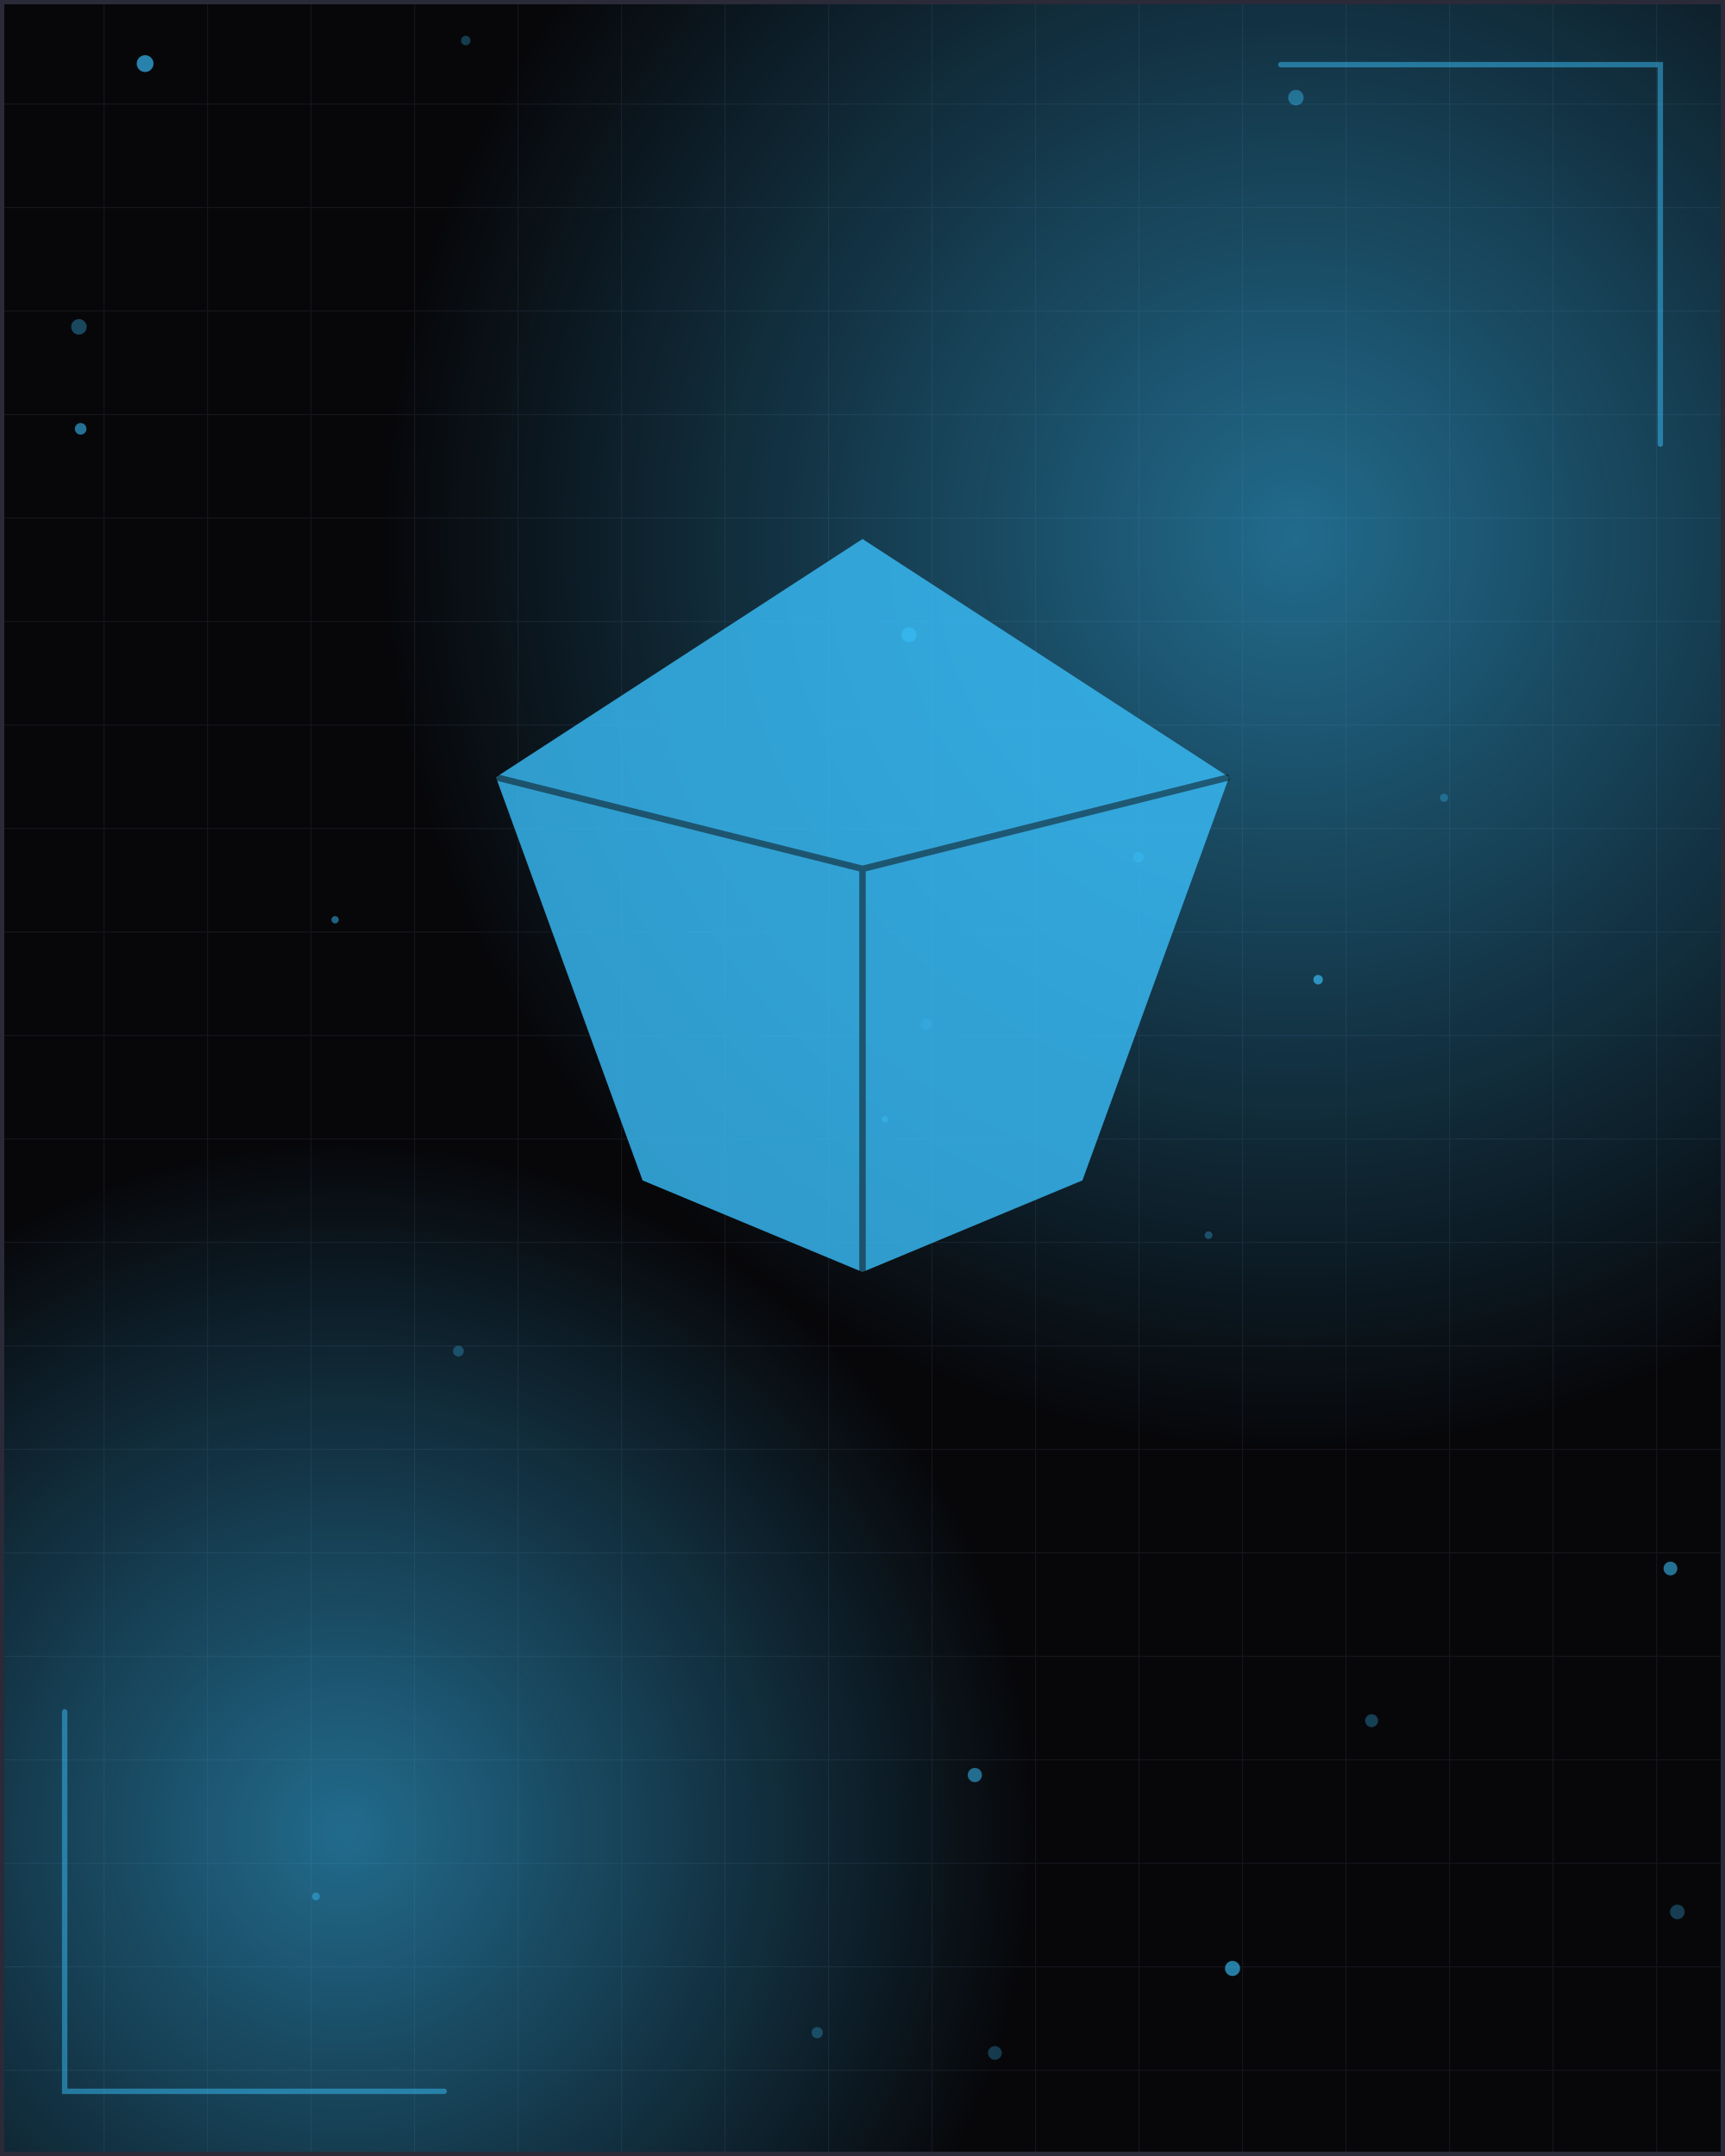
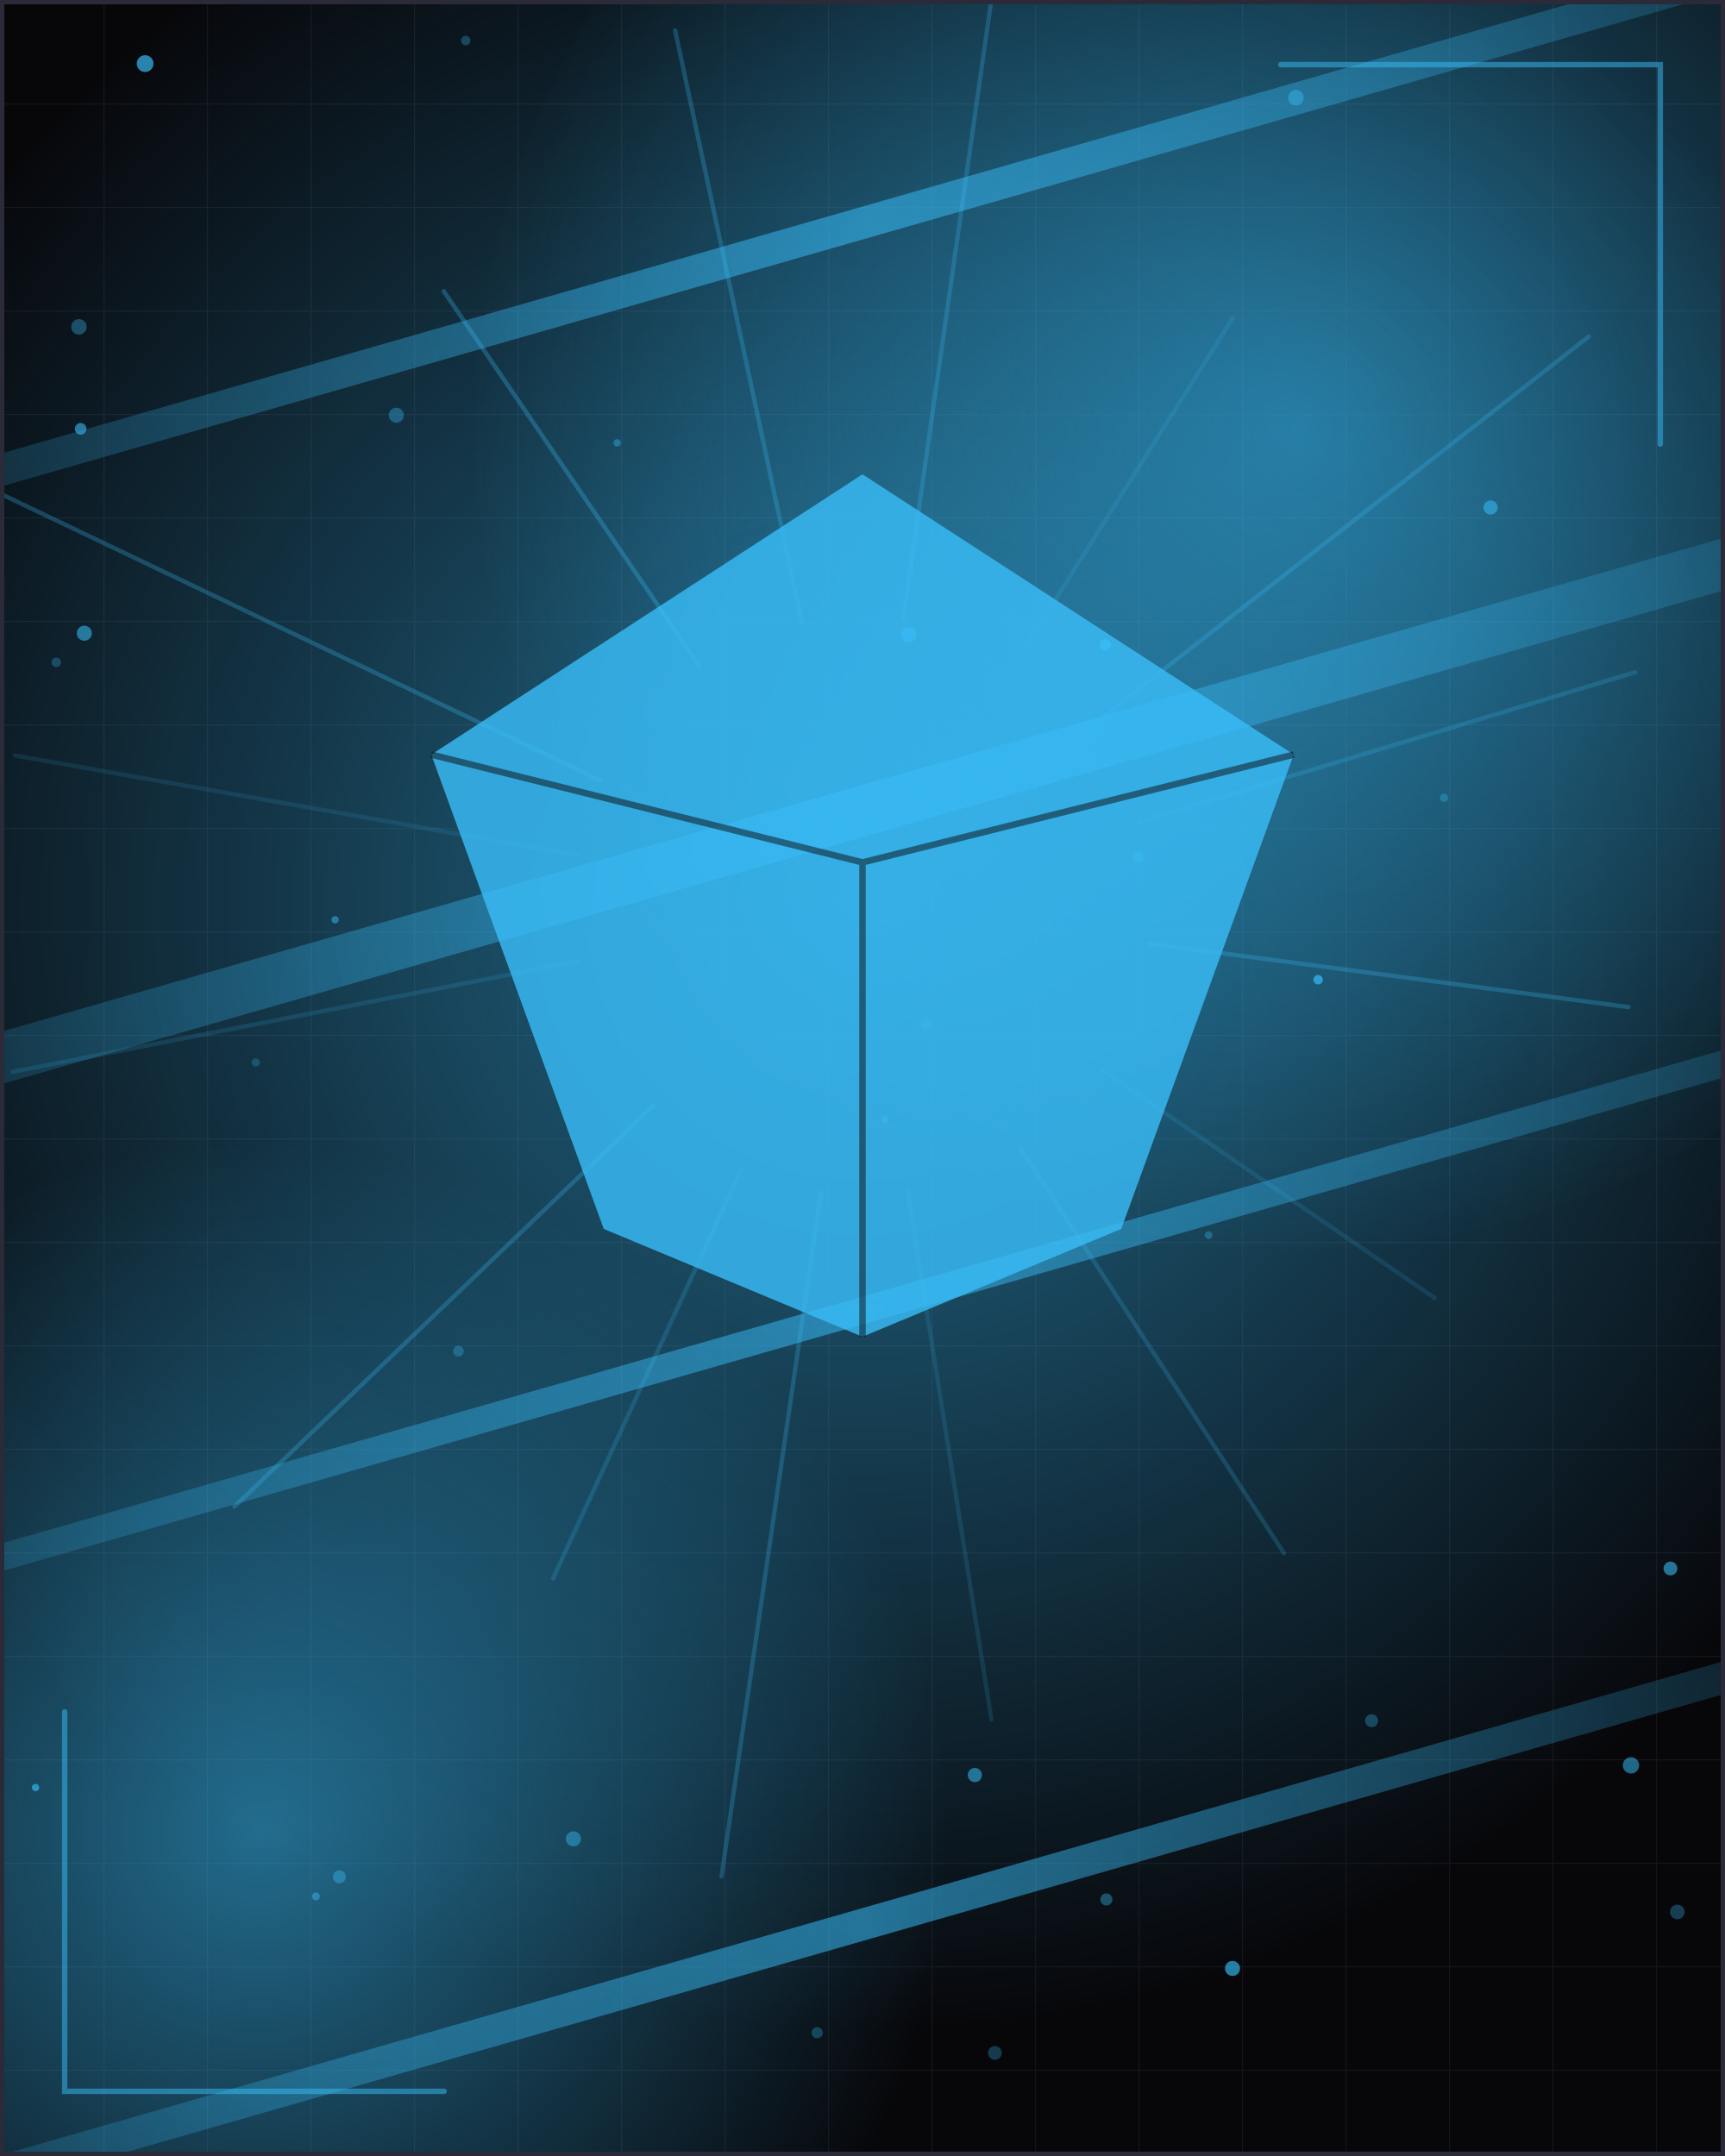
<svg xmlns="http://www.w3.org/2000/svg" width="800" height="1000" viewBox="0 0 800 1000">
  <rect width="800" height="1000" fill="#07070a" />
  <defs>
    <pattern id="grid" width="48" height="48" patternUnits="userSpaceOnUse">
      <path d="M 48 0 L 0 0 0 48" fill="none" stroke="#2a2a38" stroke-width="1" opacity="0.35" />
    </pattern>
  </defs>
  <rect width="800" height="1000" fill="url(#grid)" />
  <defs>
+     <linearGradient id="slash33" x1="0" y1="0" x2="1" y2="0">
+       <stop offset="0%" stop-color="#38bdf8" stop-opacity="0" />
+       <stop offset="50%" stop-color="#38bdf8" stop-opacity="0.55" />
+       <stop offset="100%" stop-color="#38bdf8" stop-opacity="0" />
+     </linearGradient>
+   </defs>
+   <g>
+     <rect x="-200" y="95.8" width="1200.0" height="14.7" fill="url(#slash33)" transform="rotate(-16 400 95.8)" />
+     <rect x="-200" y="364.0" width="1200.0" height="23.4" fill="url(#slash33)" transform="rotate(-16 400 364.0)" />
+     <rect x="-200" y="601.4" width="1200.0" height="12.4" fill="url(#slash33)" transform="rotate(-16 400 601.4)" />
+     <rect x="-200" y="885.0" width="1200.0" height="14.7" fill="url(#slash33)" transform="rotate(-16 400 885.0)" />
+   </g>
+   <defs>
+     <radialGradient id="glow0" cx="50%" cy="50%" r="50%">
+       <stop offset="0%" stop-color="#38bdf8" stop-opacity="0.55" />
+       <stop offset="100%" stop-color="#38bdf8" stop-opacity="0" />
+     </radialGradient>
+   </defs>
+   <circle cx="400" cy="420" r="520" fill="url(#glow0)" />
+   <defs>
    <radialGradient id="glow1" cx="50%" cy="50%" r="50%">
      <stop offset="0%" stop-color="#38bdf8" stop-opacity="0.55" />
      <stop offset="100%" stop-color="#38bdf8" stop-opacity="0" />
    </radialGradient>
  </defs>
-   <circle cx="600" cy="250" r="420" fill="url(#glow1)" />
+   <circle cx="600" cy="200" r="380" fill="url(#glow1)" />
  <defs>
    <radialGradient id="glow2" cx="50%" cy="50%" r="50%">
      <stop offset="0%" stop-color="#38bdf8" stop-opacity="0.55" />
      <stop offset="100%" stop-color="#38bdf8" stop-opacity="0" />
    </radialGradient>
  </defs>
-   <circle cx="160" cy="850" r="320" fill="url(#glow2)" />
+   <circle cx="120" cy="850" r="320" fill="url(#glow2)" />
+   <g opacity="0.4" stroke="#38bdf8" stroke-width="2" stroke-linecap="round">
+     <line x1="533.2" y1="437.7" x2="755.2" y2="467.1" opacity="0.65" />
+     <line x1="510.8" y1="496.0" x2="665.3" y2="602.0" opacity="0.33" />
+     <line x1="473.3" y1="532.7" x2="595.4" y2="720.3" opacity="0.49" />
+     <line x1="421.0" y1="552.7" x2="459.8" y2="797.6" opacity="0.34" />
+     <line x1="380.7" y1="553.0" x2="334.6" y2="870.3" opacity="0.60" />
+     <line x1="343.9" y1="542.1" x2="256.5" y2="732.1" opacity="0.46" />
+     <line x1="302.9" y1="512.9" x2="108.7" y2="698.8" opacity="0.65" />
+     <line x1="268.1" y1="445.8" x2="6.0" y2="497.1" opacity="0.36" />
+     <line x1="267.7" y1="396.6" x2="6.9" y2="350.4" opacity="0.30" />
+     <line x1="278.7" y1="362.1" x2="-13.2" y2="222.6" opacity="0.69" />
+     <line x1="324.3" y1="308.9" x2="205.8" y2="135.1" opacity="0.73" />
+     <line x1="371.9" y1="288.6" x2="313.1" y2="14.1" opacity="0.63" />
+     <line x1="418.9" y1="286.9" x2="461.4" y2="-11.7" opacity="0.60" />
+     <line x1="471.7" y1="306.3" x2="571.6" y2="147.7" opacity="0.35" />
+     <line x1="505.8" y1="337.1" x2="736.8" y2="156.1" opacity="0.58" />
+     <line x1="528.7" y1="381.1" x2="758.3" y2="311.8" opacity="0.50" />
+   </g>
  <circle cx="421.6" cy="294.4" r="3.5" fill="#38bdf8" opacity="0.62" />
  <circle cx="36.6" cy="151.6" r="3.6" fill="#38bdf8" opacity="0.35" />
  <circle cx="379.0" cy="942.8" r="2.6" fill="#38bdf8" opacity="0.29" />
  <circle cx="461.4" cy="952.2" r="3.2" fill="#38bdf8" opacity="0.28" />
  <circle cx="155.4" cy="426.6" r="1.7" fill="#38bdf8" opacity="0.50" />
  <circle cx="636.1" cy="798.1" r="3.0" fill="#38bdf8" opacity="0.31" />
  <circle cx="560.5" cy="572.9" r="1.8" fill="#38bdf8" opacity="0.31" />
  <circle cx="777.9" cy="886.8" r="3.4" fill="#38bdf8" opacity="0.30" />
  <circle cx="774.7" cy="727.5" r="3.2" fill="#38bdf8" opacity="0.58" />
  <circle cx="452.1" cy="823.3" r="3.3" fill="#38bdf8" opacity="0.54" />
  <circle cx="37.4" cy="198.9" r="2.7" fill="#38bdf8" opacity="0.58" />
  <circle cx="528.0" cy="397.6" r="2.5" fill="#38bdf8" opacity="0.45" />
  <circle cx="669.7" cy="370.0" r="1.9" fill="#38bdf8" opacity="0.31" />
  <circle cx="67.3" cy="29.5" r="3.9" fill="#38bdf8" opacity="0.68" />
  <circle cx="429.6" cy="475.1" r="2.6" fill="#38bdf8" opacity="0.25" />
  <circle cx="146.5" cy="879.6" r="1.8" fill="#38bdf8" opacity="0.45" />
  <circle cx="601.0" cy="45.3" r="3.6" fill="#38bdf8" opacity="0.43" />
  <circle cx="212.6" cy="626.7" r="2.5" fill="#38bdf8" opacity="0.30" />
  <circle cx="216.0" cy="18.8" r="2.2" fill="#38bdf8" opacity="0.29" />
  <circle cx="571.6" cy="913.0" r="3.5" fill="#38bdf8" opacity="0.65" />
  <circle cx="410.4" cy="519.1" r="1.5" fill="#38bdf8" opacity="0.45" />
  <circle cx="611.3" cy="454.4" r="2.2" fill="#38bdf8" opacity="0.68" />
+   <circle cx="512.6" cy="299.1" r="2.7" fill="#38bdf8" opacity="0.70" />
+   <circle cx="756.4" cy="818.8" r="3.8" fill="#38bdf8" opacity="0.52" />
+   <circle cx="265.9" cy="852.9" r="3.5" fill="#38bdf8" opacity="0.43" />
+   <circle cx="157.4" cy="870.5" r="3.0" fill="#38bdf8" opacity="0.39" />
+   <circle cx="183.8" cy="192.6" r="3.5" fill="#38bdf8" opacity="0.35" />
+   <circle cx="513.1" cy="881.0" r="2.8" fill="#38bdf8" opacity="0.38" />
+   <circle cx="39.1" cy="293.7" r="3.5" fill="#38bdf8" opacity="0.56" />
+   <circle cx="26.1" cy="307.2" r="2.2" fill="#38bdf8" opacity="0.28" />
+   <circle cx="286.2" cy="205.4" r="1.7" fill="#38bdf8" opacity="0.38" />
+   <circle cx="691.3" cy="235.4" r="3.3" fill="#38bdf8" opacity="0.54" />
+   <circle cx="16.5" cy="829.1" r="1.7" fill="#38bdf8" opacity="0.63" />
+   <circle cx="118.6" cy="492.8" r="1.9" fill="#38bdf8" opacity="0.24" />
  <g transform="translate(400 420)" opacity="0.95">
-     <path d="M -170 -59.5 L 0 -170 L 170 -59.5 L 102 127.5 L 0 170 L -102 127.5 Z" fill="#38bdf8" opacity="0.85" />
-     <path d="M -170 -59.5 L 0 -17 L 170 -59.5 M 0 -17 L 0 170" fill="none" stroke="#07070a" stroke-width="3" opacity="0.5" />
+     <path d="M -200 -70 L 0 -200 L 200 -70 L 120 150 L 0 200 L -120 150 Z" fill="#38bdf8" opacity="0.85" />
+     <path d="M -200 -70 L 0 -20 L 200 -70 M 0 -20 L 0 200" fill="none" stroke="#07070a" stroke-width="3" opacity="0.5" />
  </g>
  <g opacity="0.5" stroke="#38bdf8" stroke-width="2.5" stroke-linecap="round">
    <path d="M 594 30 L 770 30 L 770 206" fill="none" />
    <path d="M 30 794 L 30 970 L 206 970" fill="none" />
  </g>
  <rect x="1" y="1" width="798" height="998" fill="none" stroke="#2a2a38" stroke-width="2" />
</svg>
